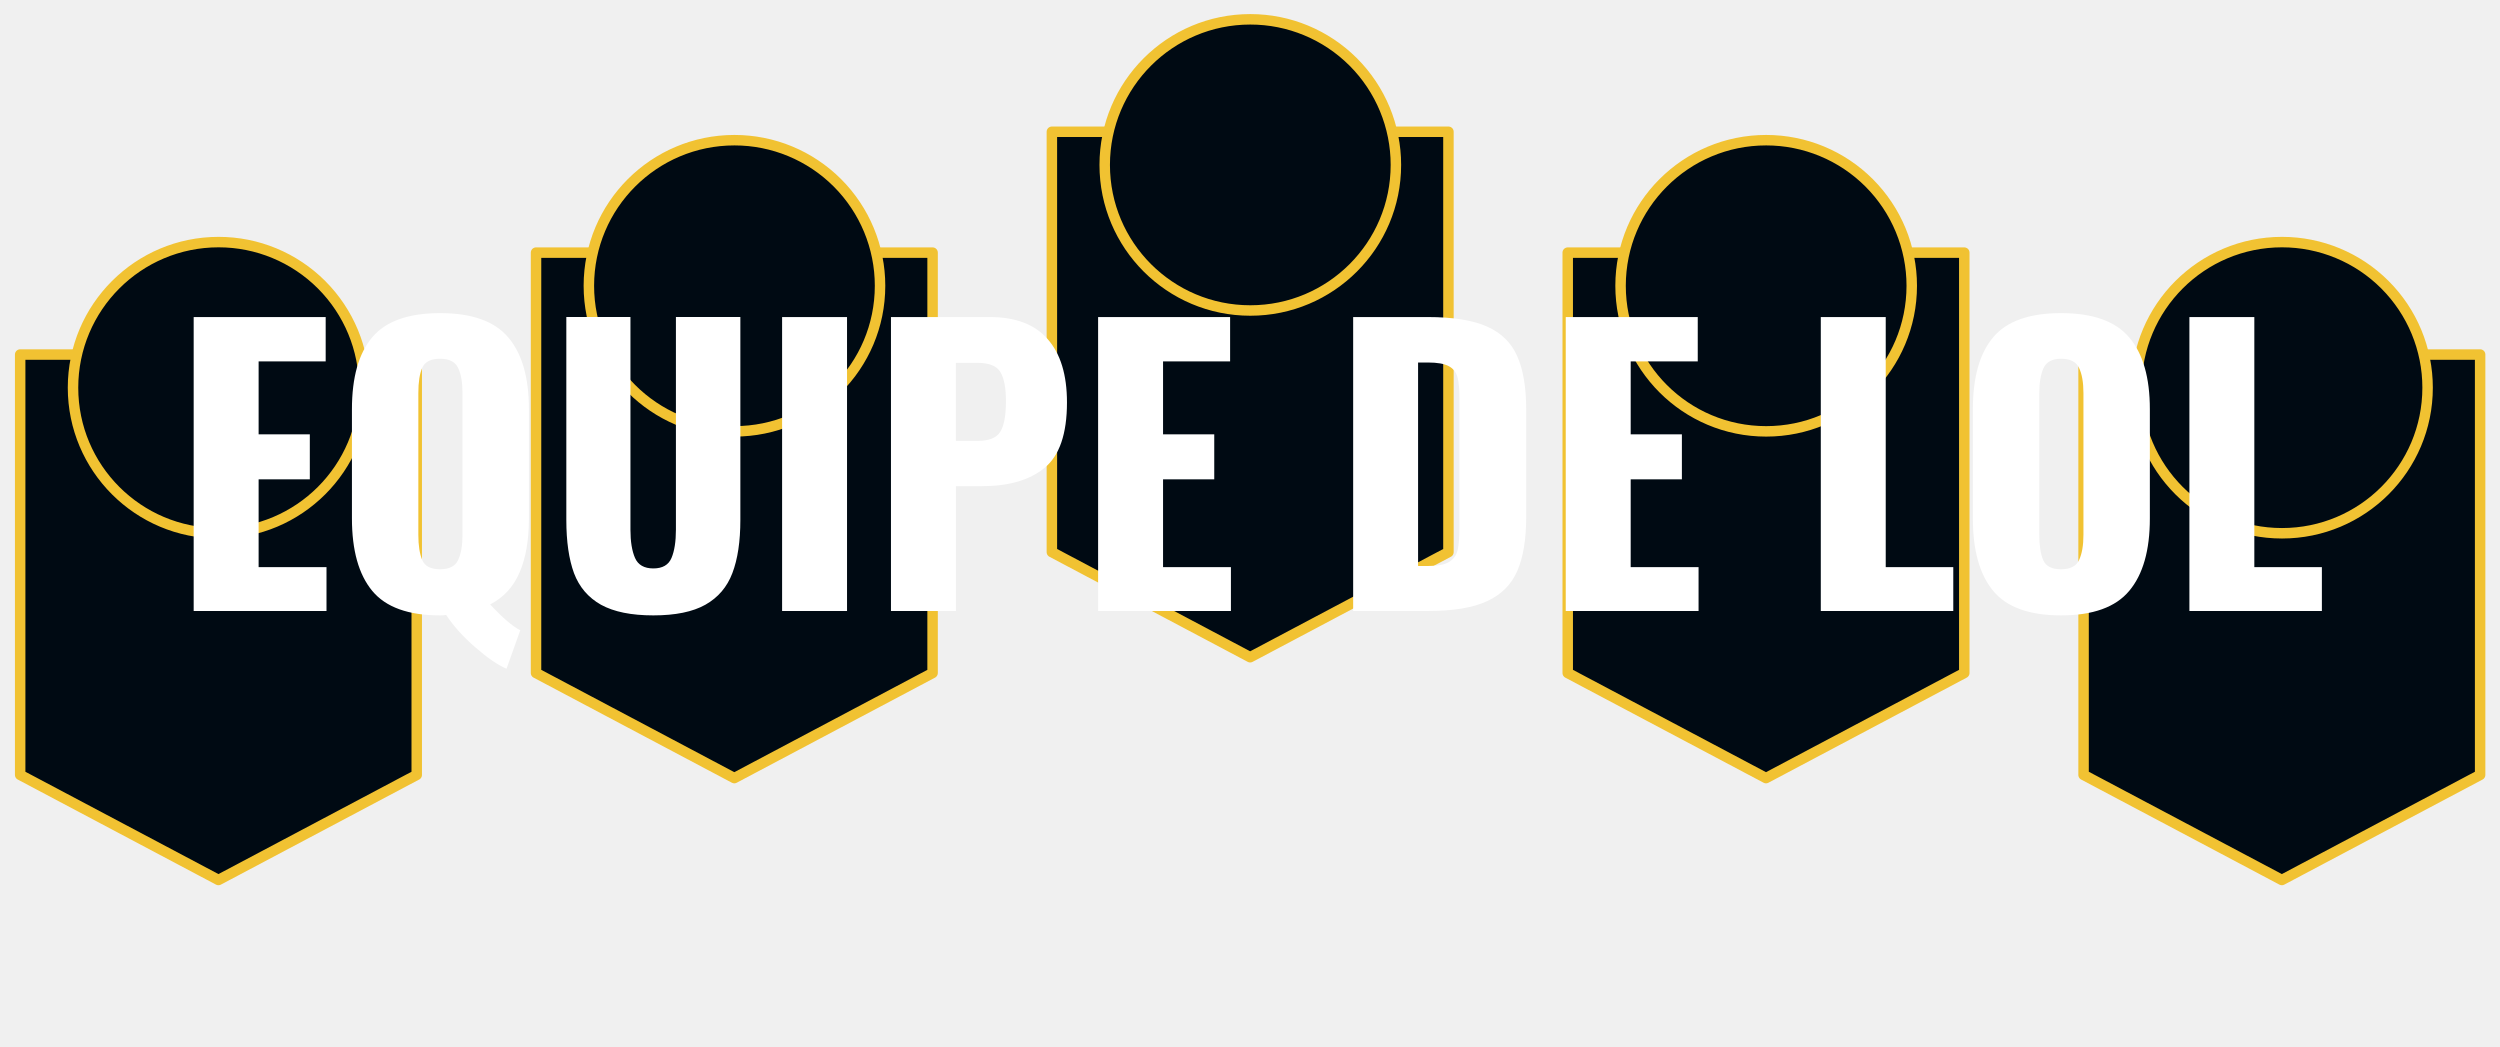
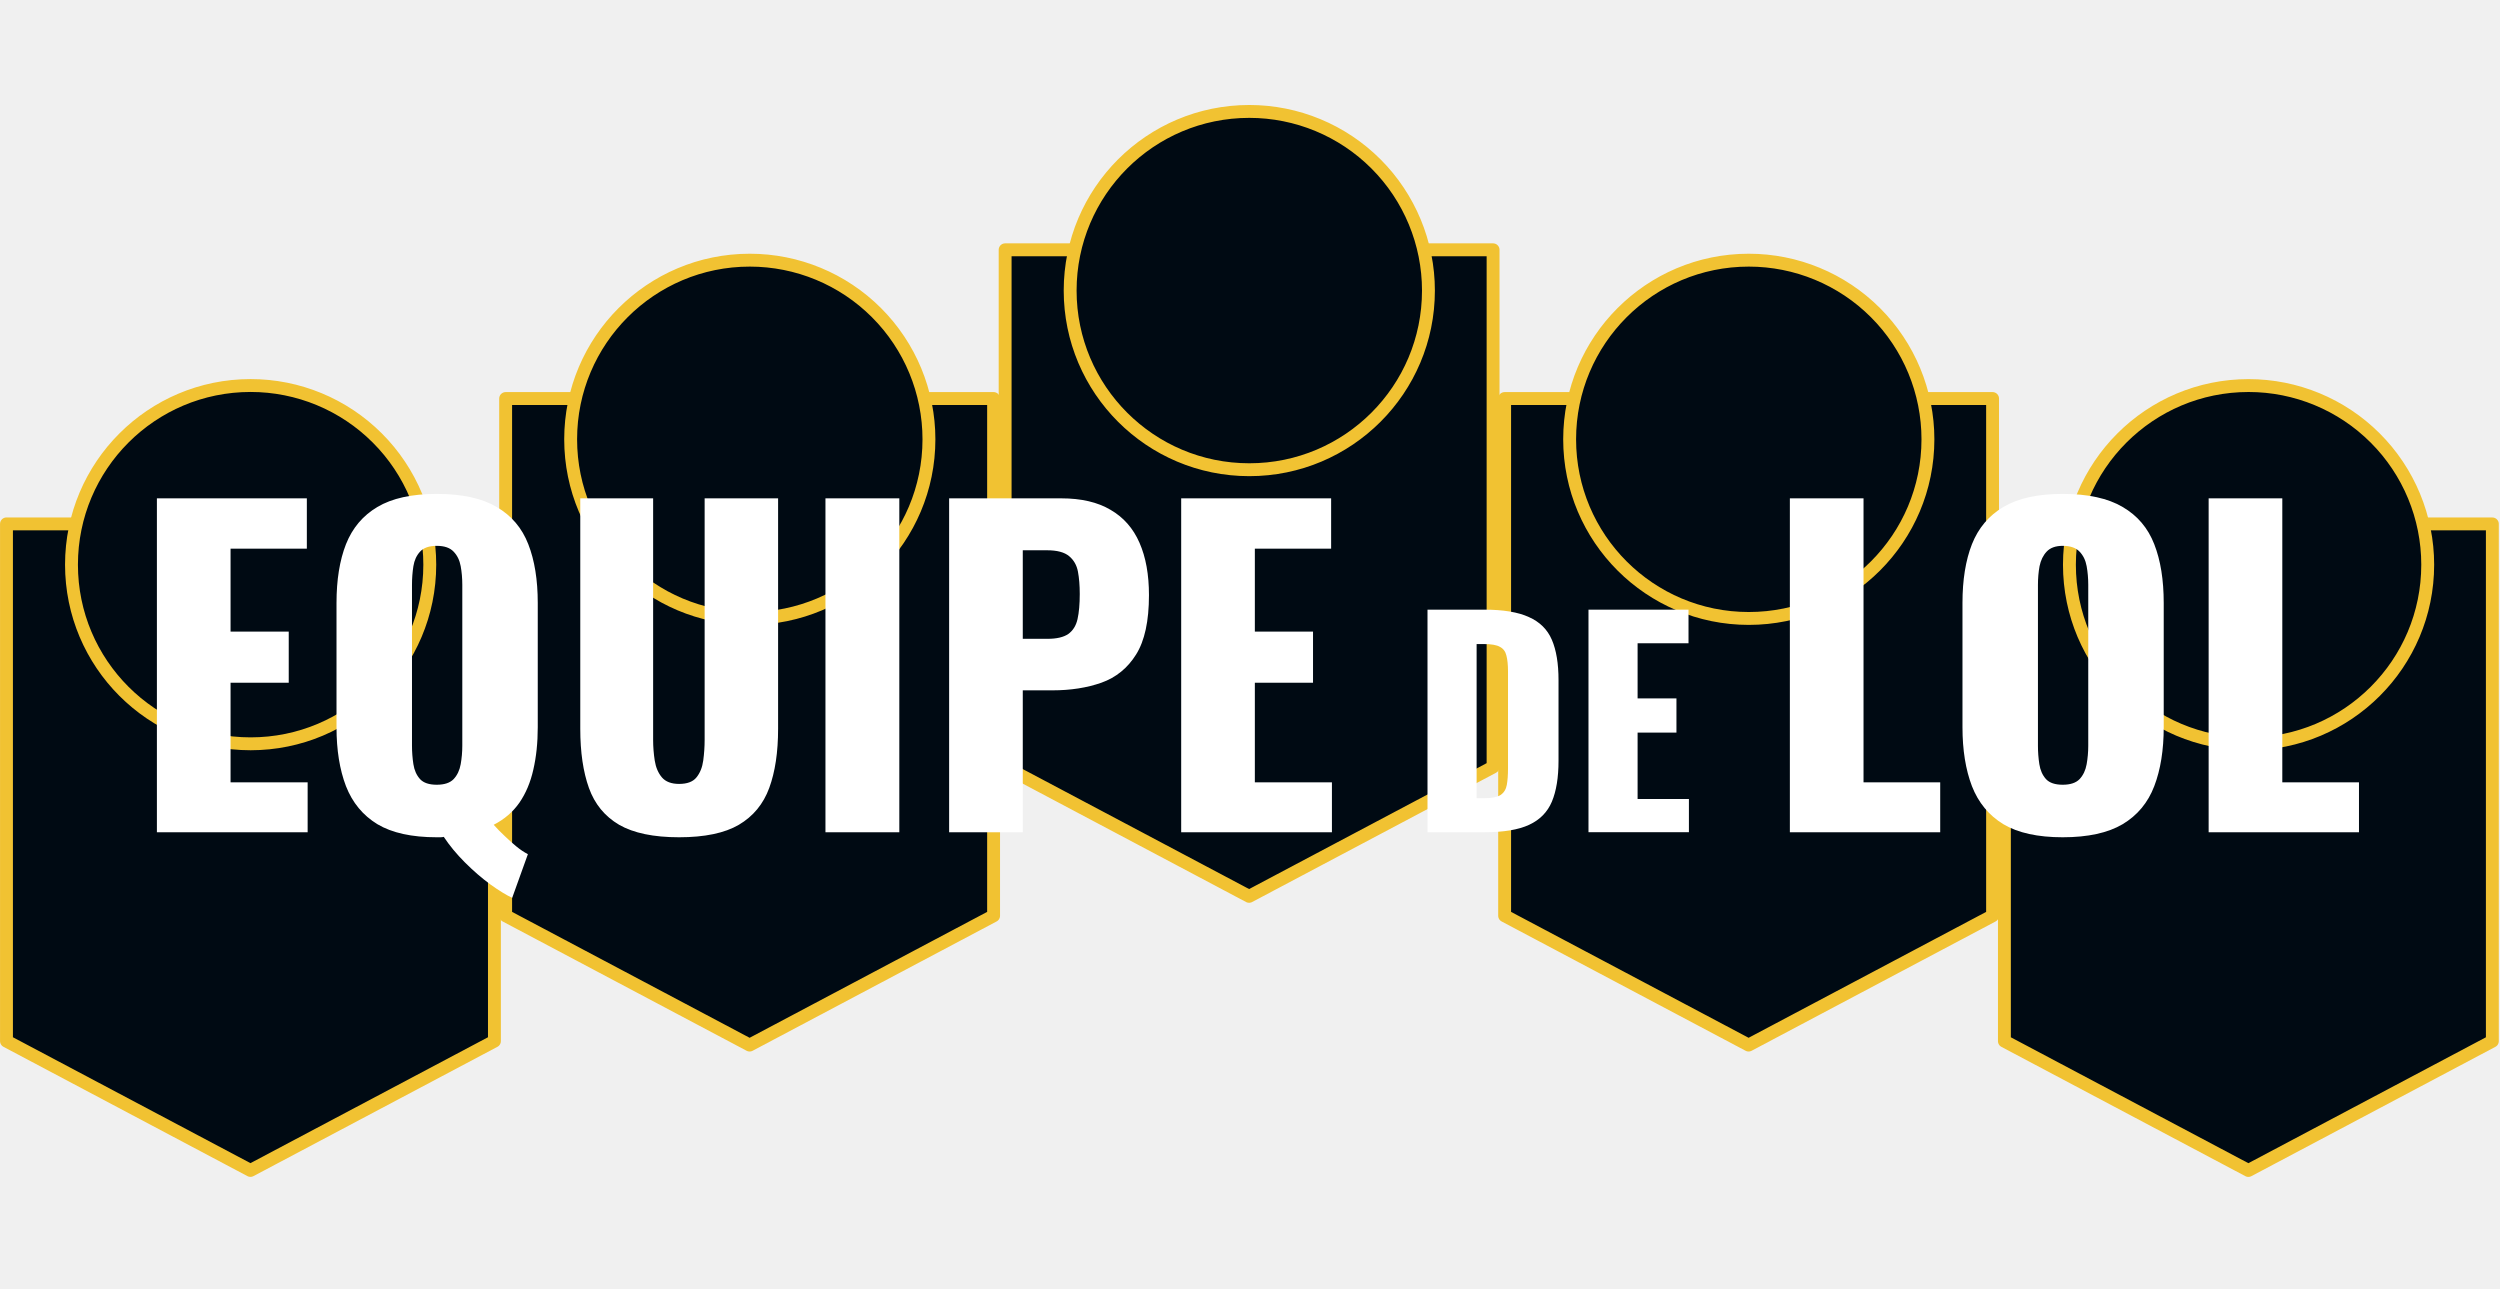
- <svg xmlns="http://www.w3.org/2000/svg" version="1.1" viewBox="0.0 0.0 238.816 100.0" fill="none" stroke="none" stroke-linecap="square" stroke-miterlimit="10">
+ <svg xmlns="http://www.w3.org/2000/svg" version="1.1" viewBox="0.0 0.0 194.089 100.0" fill="none" stroke="none" stroke-linecap="square" stroke-miterlimit="10">
  <clipPath id="p.0">
-     <path d="m0 0l238.816 0l0 100.0l-238.816 0l0 -100.0z" clip-rule="nonzero" />
+     <path d="m0 0l194.089 0l0 100.0l-194.089 0l0 -100.0z" clip-rule="nonzero" />
  </clipPath>
  <g clip-path="url(#p.0)">
-     <path fill="#000000" fill-opacity="0.0" d="m0 0l238.816 0l0 100.0l-238.816 0z" fill-rule="evenodd" />
-     <path fill="#000a13" d="m1.927 33.868l37.882 0l0 40.156l-18.941 10.039l-18.941 -10.039z" fill-rule="evenodd" />
-     <path stroke="#f1c232" stroke-width="1.0" stroke-linejoin="round" stroke-linecap="butt" d="m1.927 33.868l37.882 0l0 40.156l-18.941 10.039l-18.941 -10.039z" fill-rule="evenodd" />
-     <path fill="#000a13" d="m6.975 37.034l0 0c0 -7.681 6.227 -13.908 13.908 -13.908l0 0c3.689 0 7.226 1.465 9.834 4.074c2.608 2.608 4.074 6.146 4.074 9.834l0 0c0 7.681 -6.227 13.908 -13.908 13.908l0 0c-7.681 0 -13.908 -6.227 -13.908 -13.908z" fill-rule="evenodd" />
-     <path stroke="#f1c232" stroke-width="1.0" stroke-linejoin="round" stroke-linecap="butt" d="m6.975 37.034l0 0c0 -7.681 6.227 -13.908 13.908 -13.908l0 0c3.689 0 7.226 1.465 9.834 4.074c2.608 2.608 4.074 6.146 4.074 9.834l0 0c0 7.681 -6.227 13.908 -13.908 13.908l0 0c-7.681 0 -13.908 -6.227 -13.908 -13.908z" fill-rule="evenodd" />
-     <path fill="#000a13" d="m51.205 24.133l37.882 0l0 40.156l-18.941 10.039l-18.941 -10.039z" fill-rule="evenodd" />
-     <path stroke="#f1c232" stroke-width="1.0" stroke-linejoin="round" stroke-linecap="butt" d="m51.205 24.133l37.882 0l0 40.156l-18.941 10.039l-18.941 -10.039z" fill-rule="evenodd" />
-     <path fill="#000a13" d="m56.252 27.299l0 0c0 -7.681 6.227 -13.908 13.908 -13.908l0 0c3.689 0 7.226 1.465 9.834 4.074c2.608 2.608 4.074 6.146 4.074 9.834l0 0c0 7.681 -6.227 13.908 -13.908 13.908l0 0c-7.681 0 -13.908 -6.227 -13.908 -13.908z" fill-rule="evenodd" />
-     <path stroke="#f1c232" stroke-width="1.0" stroke-linejoin="round" stroke-linecap="butt" d="m56.252 27.299l0 0c0 -7.681 6.227 -13.908 13.908 -13.908l0 0c3.689 0 7.226 1.465 9.834 4.074c2.608 2.608 4.074 6.146 4.074 9.834l0 0c0 7.681 -6.227 13.908 -13.908 13.908l0 0c-7.681 0 -13.908 -6.227 -13.908 -13.908z" fill-rule="evenodd" />
-     <path fill="#000a13" d="m100.482 12.587l37.882 0l0 40.156l-18.941 10.039l-18.941 -10.039z" fill-rule="evenodd" />
-     <path stroke="#f1c232" stroke-width="1.0" stroke-linejoin="round" stroke-linecap="butt" d="m100.482 12.587l37.882 0l0 40.156l-18.941 10.039l-18.941 -10.039z" fill-rule="evenodd" />
-     <path fill="#000a13" d="m105.529 15.753l0 0c0 -7.681 6.227 -13.908 13.908 -13.908l0 0c3.689 0 7.226 1.465 9.834 4.074c2.608 2.608 4.074 6.146 4.074 9.834l0 0c0 7.681 -6.227 13.908 -13.908 13.908l0 0c-7.681 0 -13.908 -6.227 -13.908 -13.908z" fill-rule="evenodd" />
-     <path stroke="#f1c232" stroke-width="1.0" stroke-linejoin="round" stroke-linecap="butt" d="m105.529 15.753l0 0c0 -7.681 6.227 -13.908 13.908 -13.908l0 0c3.689 0 7.226 1.465 9.834 4.074c2.608 2.608 4.074 6.146 4.074 9.834l0 0c0 7.681 -6.227 13.908 -13.908 13.908l0 0c-7.681 0 -13.908 -6.227 -13.908 -13.908z" fill-rule="evenodd" />
-     <path fill="#000a13" d="m149.759 24.133l37.882 0l0 40.156l-18.941 10.039l-18.941 -10.039z" fill-rule="evenodd" />
-     <path stroke="#f1c232" stroke-width="1.0" stroke-linejoin="round" stroke-linecap="butt" d="m149.759 24.133l37.882 0l0 40.156l-18.941 10.039l-18.941 -10.039z" fill-rule="evenodd" />
-     <path fill="#000a13" d="m154.807 27.299l0 0c0 -7.681 6.227 -13.908 13.908 -13.908l0 0c3.689 0 7.226 1.465 9.834 4.074c2.608 2.608 4.074 6.146 4.074 9.834l0 0c0 7.681 -6.227 13.908 -13.908 13.908l0 0c-7.681 0 -13.908 -6.227 -13.908 -13.908z" fill-rule="evenodd" />
-     <path stroke="#f1c232" stroke-width="1.0" stroke-linejoin="round" stroke-linecap="butt" d="m154.807 27.299l0 0c0 -7.681 6.227 -13.908 13.908 -13.908l0 0c3.689 0 7.226 1.465 9.834 4.074c2.608 2.608 4.074 6.146 4.074 9.834l0 0c0 7.681 -6.227 13.908 -13.908 13.908l0 0c-7.681 0 -13.908 -6.227 -13.908 -13.908z" fill-rule="evenodd" />
-     <path fill="#000a13" d="m199.036 33.868l37.882 0l0 40.156l-18.941 10.039l-18.941 -10.039z" fill-rule="evenodd" />
-     <path stroke="#f1c232" stroke-width="1.0" stroke-linejoin="round" stroke-linecap="butt" d="m199.036 33.868l37.882 0l0 40.156l-18.941 10.039l-18.941 -10.039z" fill-rule="evenodd" />
-     <path fill="#000a13" d="m204.084 37.034l0 0c0 -7.681 6.227 -13.908 13.908 -13.908l0 0c3.689 0 7.226 1.465 9.834 4.074c2.608 2.608 4.074 6.146 4.074 9.834l0 0c0 7.681 -6.227 13.908 -13.908 13.908l0 0c-7.681 0 -13.908 -6.227 -13.908 -13.908z" fill-rule="evenodd" />
-     <path stroke="#f1c232" stroke-width="1.0" stroke-linejoin="round" stroke-linecap="butt" d="m204.084 37.034l0 0c0 -7.681 6.227 -13.908 13.908 -13.908l0 0c3.689 0 7.226 1.465 9.834 4.074c2.608 2.608 4.074 6.146 4.074 9.834l0 0c0 7.681 -6.227 13.908 -13.908 13.908l0 0c-7.681 0 -13.908 -6.227 -13.908 -13.908z" fill-rule="evenodd" />
-     <path fill="#000000" fill-opacity="0.0" d="m1.927 21.391l234.992 0l0 49.386l-234.992 0z" fill-rule="evenodd" />
-     <path fill="#ffffff" d="m18.502 30.286l12.609 0l0 4.234l-6.406 0l0 6.969l4.891 0l0 4.297l-4.891 0l0 8.391l6.484 0l0 4.188l-12.688 0l0 -28.078zm29.882 33.594q-1.25 -0.531 -2.984 -2.047q-1.734 -1.5 -2.781 -3.094q-0.172 0.047 -0.578 0.047q-4.547 0 -6.484 -2.344q-1.938 -2.344 -1.938 -6.922l0 -10.422q0 -4.578 1.938 -6.875q1.938 -2.312 6.484 -2.312q4.562 0 6.516 2.328q1.969 2.312 1.969 6.859l0 10.422q0 3.094 -0.891 5.156q-0.875 2.062 -2.812 3.062q1.766 1.906 2.875 2.469l-1.312 3.672zm-6.344 -9.5q1.312 0 1.719 -0.875q0.422 -0.891 0.422 -2.422l0 -13.516q0 -1.562 -0.422 -2.422q-0.406 -0.875 -1.719 -0.875q-1.328 0 -1.703 0.859q-0.375 0.844 -0.375 2.438l0 13.516q0 1.531 0.375 2.422q0.375 0.875 1.703 0.875zm20.371 4.406q-3.156 0 -5.0 -1.016q-1.828 -1.031 -2.578 -3.016q-0.734 -2.0 -0.734 -5.094l0 -19.375l6.125 0l0 20.312q0 1.703 0.438 2.703q0.438 1.0 1.75 1.0q1.312 0 1.734 -1.0q0.422 -1.0 0.422 -2.703l0 -20.312l6.156 0l0 19.375q0 3.094 -0.766 5.094q-0.75 1.984 -2.578 3.016q-1.812 1.016 -4.969 1.016zm12.3 -28.5l6.203 0l0 28.078l-6.203 0l0 -28.078zm10.4 0l9.422 0q3.719 0 5.547 2.109q1.844 2.094 1.844 6.047q0 4.5 -2.141 6.25q-2.125 1.75 -5.969 1.75l-2.5 0l0 11.922l-6.203 0l0 -28.078zm8.281 11.828q1.625 0 2.156 -0.859q0.547 -0.875 0.547 -2.922q0 -1.875 -0.516 -2.766q-0.516 -0.906 -2.219 -0.906l-2.047 0l0 7.453l2.078 0zm11.507 -11.828l12.609 0l0 4.234l-6.406 0l0 6.969l4.891 0l0 4.297l-4.891 0l0 8.391l6.484 0l0 4.188l-12.688 0l0 -28.078zm24.363 0l7.109 0q3.641 0 5.672 0.906q2.047 0.906 2.891 2.828q0.859 1.922 0.859 5.141l0 10.188q0 3.266 -0.859 5.203q-0.844 1.938 -2.875 2.875q-2.016 0.938 -5.625 0.938l-7.172 0l0 -28.078zm7.172 23.781q1.359 0 2.0 -0.391q0.641 -0.406 0.812 -1.141q0.172 -0.75 0.172 -2.219l0 -12.234q0 -1.344 -0.188 -2.047q-0.188 -0.719 -0.844 -1.062q-0.641 -0.344 -1.984 -0.344l-0.938 0l0 19.438l0.969 0zm13.137 -23.781l12.609 0l0 4.234l-6.406 0l0 6.969l4.891 0l0 4.297l-4.891 0l0 8.391l6.484 0l0 4.188l-12.688 0l0 -28.078zm24.363 0l6.203 0l0 23.891l6.453 0l0 4.188l-12.656 0l0 -28.078zm22.949 28.5q-4.547 0 -6.484 -2.344q-1.938 -2.344 -1.938 -6.922l0 -10.422q0 -4.578 1.938 -6.875q1.938 -2.312 6.484 -2.312q4.562 0 6.516 2.328q1.969 2.312 1.969 6.859l0 10.422q0 4.578 -1.969 6.922q-1.953 2.344 -6.516 2.344zm0 -4.406q1.312 0 1.719 -0.875q0.422 -0.891 0.422 -2.422l0 -13.516q0 -1.562 -0.422 -2.422q-0.406 -0.875 -1.719 -0.875q-1.25 0 -1.672 0.891q-0.406 0.891 -0.406 2.406l0 13.516q0 1.531 0.375 2.422q0.375 0.875 1.703 0.875zm12.262 -24.094l6.203 0l0 23.891l6.453 0l0 4.188l-12.656 0l0 -28.078z" fill-rule="nonzero" />
+     <path fill="#000000" fill-opacity="0.0" d="m0 0l194.089 0l0 100.0l-194.089 0z" fill-rule="evenodd" />
+     <path fill="#000a13" d="m0.503 40.672l37.882 0l0 40.156l-18.941 10.039l-18.941 -10.039z" fill-rule="evenodd" />
+     <path stroke="#f1c232" stroke-width="1.0" stroke-linejoin="round" stroke-linecap="butt" d="m0.503 40.672l37.882 0l0 40.156l-18.941 10.039l-18.941 -10.039z" fill-rule="evenodd" />
+     <path fill="#000a13" d="m5.55 43.838l0 0c0 -7.681 6.227 -13.908 13.908 -13.908l0 0c3.689 0 7.226 1.465 9.834 4.074c2.608 2.608 4.074 6.146 4.074 9.834l0 0c0 7.681 -6.227 13.908 -13.908 13.908l0 0c-7.681 0 -13.908 -6.227 -13.908 -13.908z" fill-rule="evenodd" />
+     <path stroke="#f1c232" stroke-width="1.0" stroke-linejoin="round" stroke-linecap="butt" d="m5.55 43.838l0 0c0 -7.681 6.227 -13.908 13.908 -13.908l0 0c3.689 0 7.226 1.465 9.834 4.074c2.608 2.608 4.074 6.146 4.074 9.834l0 0c0 7.681 -6.227 13.908 -13.908 13.908l0 0c-7.681 0 -13.908 -6.227 -13.908 -13.908z" fill-rule="evenodd" />
+     <path fill="#000a13" d="m39.256 30.94l37.882 0l0 40.156l-18.941 10.039l-18.941 -10.039z" fill-rule="evenodd" />
+     <path stroke="#f1c232" stroke-width="1.0" stroke-linejoin="round" stroke-linecap="butt" d="m39.256 30.94l37.882 0l0 40.156l-18.941 10.039l-18.941 -10.039z" fill-rule="evenodd" />
+     <path fill="#000a13" d="m44.303 34.106l0 0c0 -7.681 6.227 -13.908 13.908 -13.908l0 0c3.689 0 7.226 1.465 9.834 4.074c2.608 2.608 4.074 6.146 4.074 9.834l0 0c0 7.681 -6.227 13.908 -13.908 13.908l0 0c-7.681 0 -13.908 -6.227 -13.908 -13.908z" fill-rule="evenodd" />
+     <path stroke="#f1c232" stroke-width="1.0" stroke-linejoin="round" stroke-linecap="butt" d="m44.303 34.106l0 0c0 -7.681 6.227 -13.908 13.908 -13.908l0 0c3.689 0 7.226 1.465 9.834 4.074c2.608 2.608 4.074 6.146 4.074 9.834l0 0c0 7.681 -6.227 13.908 -13.908 13.908l0 0c-7.681 0 -13.908 -6.227 -13.908 -13.908z" fill-rule="evenodd" />
+     <path fill="#000a13" d="m78.034 19.393l37.882 0l0 40.156l-18.941 10.039l-18.941 -10.039z" fill-rule="evenodd" />
+     <path stroke="#f1c232" stroke-width="1.0" stroke-linejoin="round" stroke-linecap="butt" d="m78.034 19.393l37.882 0l0 40.156l-18.941 10.039l-18.941 -10.039z" fill-rule="evenodd" />
+     <path fill="#000a13" d="m83.082 22.559l0 0c0 -7.681 6.227 -13.908 13.908 -13.908l0 0c3.689 0 7.226 1.465 9.834 4.074c2.608 2.608 4.074 6.146 4.074 9.834l0 0c0 7.681 -6.227 13.908 -13.908 13.908l0 0c-7.681 0 -13.908 -6.227 -13.908 -13.908z" fill-rule="evenodd" />
+     <path stroke="#f1c232" stroke-width="1.0" stroke-linejoin="round" stroke-linecap="butt" d="m83.082 22.559l0 0c0 -7.681 6.227 -13.908 13.908 -13.908l0 0c3.689 0 7.226 1.465 9.834 4.074c2.608 2.608 4.074 6.146 4.074 9.834l0 0c0 7.681 -6.227 13.908 -13.908 13.908l0 0c-7.681 0 -13.908 -6.227 -13.908 -13.908z" fill-rule="evenodd" />
+     <path fill="#000a13" d="m116.813 30.94l37.882 0l0 40.156l-18.941 10.039l-18.941 -10.039z" fill-rule="evenodd" />
+     <path stroke="#f1c232" stroke-width="1.0" stroke-linejoin="round" stroke-linecap="butt" d="m116.813 30.94l37.882 0l0 40.156l-18.941 10.039l-18.941 -10.039z" fill-rule="evenodd" />
+     <path fill="#000a13" d="m121.86 34.106l0 0c0 -7.681 6.227 -13.908 13.908 -13.908l0 0c3.689 0 7.226 1.465 9.834 4.074c2.608 2.608 4.074 6.146 4.074 9.834l0 0c0 7.681 -6.227 13.908 -13.908 13.908l0 0c-7.681 0 -13.908 -6.227 -13.908 -13.908z" fill-rule="evenodd" />
+     <path stroke="#f1c232" stroke-width="1.0" stroke-linejoin="round" stroke-linecap="butt" d="m121.86 34.106l0 0c0 -7.681 6.227 -13.908 13.908 -13.908l0 0c3.689 0 7.226 1.465 9.834 4.074c2.608 2.608 4.074 6.146 4.074 9.834l0 0c0 7.681 -6.227 13.908 -13.908 13.908l0 0c-7.681 0 -13.908 -6.227 -13.908 -13.908z" fill-rule="evenodd" />
+     <path fill="#000a13" d="m155.613 40.675l37.882 0l0 40.156l-18.941 10.039l-18.941 -10.039z" fill-rule="evenodd" />
+     <path stroke="#f1c232" stroke-width="1.0" stroke-linejoin="round" stroke-linecap="butt" d="m155.613 40.675l37.882 0l0 40.156l-18.941 10.039l-18.941 -10.039z" fill-rule="evenodd" />
+     <path fill="#000a13" d="m160.661 43.841l0 0c0 -7.681 6.227 -13.908 13.908 -13.908l0 0c3.689 0 7.226 1.465 9.834 4.074c2.608 2.608 4.074 6.146 4.074 9.834l0 0c0 7.681 -6.227 13.908 -13.908 13.908l0 0c-7.681 0 -13.908 -6.227 -13.908 -13.908z" fill-rule="evenodd" />
+     <path stroke="#f1c232" stroke-width="1.0" stroke-linejoin="round" stroke-linecap="butt" d="m160.661 43.841l0 0c0 -7.681 6.227 -13.908 13.908 -13.908l0 0c3.689 0 7.226 1.465 9.834 4.074c2.608 2.608 4.074 6.146 4.074 9.834l0 0c0 7.681 -6.227 13.908 -13.908 13.908l0 0c-7.681 0 -13.908 -6.227 -13.908 -13.908z" fill-rule="evenodd" />
+     <path fill="#000000" fill-opacity="0.0" d="m0.503 28.198l192.976 0l0 49.386l-192.976 0z" fill-rule="evenodd" />
+     <path fill="#ffffff" d="m12.181 64.611l0 -25.922l11.641 0l0 3.906l-5.922 0l0 6.438l4.516 0l0 3.969l-4.516 0l0 7.734l5.984 0l0 3.875l-11.703 0zm27.585 5.094q-0.703 -0.328 -1.703 -1.047q-0.984 -0.719 -1.969 -1.703q-0.969 -0.969 -1.641 -1.984q-0.125 0.031 -0.266 0.031q-0.125 0 -0.281 0q-2.906 0 -4.609 -1.016q-1.688 -1.031 -2.438 -2.953q-0.734 -1.922 -0.734 -4.578l0 -9.641q0 -2.688 0.734 -4.562q0.75 -1.891 2.438 -2.891q1.703 -1.016 4.609 -1.016q2.938 0 4.656 1.016q1.719 1.0 2.453 2.891q0.734 1.875 0.734 4.562l0 9.641q0 1.812 -0.344 3.297q-0.328 1.469 -1.078 2.562q-0.75 1.078 -2.0 1.719q0.406 0.453 0.859 0.875q0.453 0.438 0.891 0.797q0.453 0.375 0.906 0.609l-1.219 3.391zm-5.859 -8.781q0.891 0 1.312 -0.438q0.422 -0.453 0.547 -1.156q0.125 -0.703 0.125 -1.438l0 -12.484q0 -0.766 -0.125 -1.453q-0.125 -0.688 -0.547 -1.125q-0.422 -0.453 -1.312 -0.453q-0.891 0 -1.297 0.453q-0.406 0.438 -0.516 1.125q-0.109 0.688 -0.109 1.453l0 12.484q0 0.734 0.109 1.438q0.109 0.703 0.516 1.156q0.406 0.438 1.297 0.438zm18.815 4.078q-2.969 0 -4.656 -0.969q-1.672 -0.984 -2.344 -2.859q-0.672 -1.875 -0.672 -4.594l0 -17.891l5.656 0l0 18.75q0 0.797 0.125 1.609q0.125 0.797 0.562 1.312q0.438 0.5 1.328 0.5q0.938 0 1.344 -0.5q0.422 -0.516 0.531 -1.312q0.109 -0.812 0.109 -1.609l0 -18.75l5.703 0l0 17.891q0 2.719 -0.688 4.594q-0.688 1.875 -2.359 2.859q-1.656 0.969 -4.641 0.969zm11.363 -0.391l0 -25.922l5.734 0l0 25.922l-5.734 0zm9.601 0l0 -25.922l8.703 0q2.328 0 3.828 0.891q1.516 0.875 2.25 2.562q0.734 1.672 0.734 4.062q0 3.016 -1.0 4.609q-0.984 1.578 -2.688 2.188q-1.688 0.594 -3.797 0.594l-2.312 0l0 11.016l-5.719 0zm5.719 -15.016l1.922 0q1.062 0 1.609 -0.375q0.547 -0.391 0.719 -1.156q0.172 -0.766 0.172 -1.953q0 -0.984 -0.141 -1.734q-0.141 -0.75 -0.688 -1.203q-0.547 -0.453 -1.703 -0.453l-1.891 0l0 6.875zm12.297 15.016l0 -25.922l11.641 0l0 3.906l-5.922 0l0 6.438l4.516 0l0 3.969l-4.516 0l0 7.734l5.984 0l0 3.875l-11.703 0z" fill-rule="nonzero" />
+     <path fill="#ffffff" d="m110.825 64.611l0 -17.281l4.375 0q2.25 0 3.5 0.578q1.266 0.562 1.781 1.766q0.516 1.203 0.516 3.125l0 6.266q0 1.938 -0.516 3.172q-0.516 1.219 -1.766 1.797q-1.234 0.578 -3.484 0.578l-4.406 0zm3.812 -2.641l0.594 0q0.875 0 1.266 -0.25q0.391 -0.266 0.484 -0.781q0.094 -0.516 0.094 -1.281l0 -7.531q0 -0.766 -0.125 -1.234q-0.109 -0.469 -0.5 -0.672q-0.375 -0.219 -1.234 -0.219l-0.578 0l0 11.969zm8.686 2.641l0 -17.281l7.766 0l0 2.609l-3.953 0l0 4.281l3.016 0l0 2.656l-3.016 0l0 5.156l3.984 0l0 2.578l-7.797 0z" fill-rule="nonzero" />
+     <path fill="#ffffff" d="m138.957 64.611l0 -25.922l5.719 0l0 22.047l5.953 0l0 3.875l-11.672 0zm21.182 0.391q-2.906 0 -4.609 -1.016q-1.688 -1.031 -2.438 -2.953q-0.734 -1.922 -0.734 -4.578l0 -9.641q0 -2.688 0.734 -4.562q0.75 -1.891 2.438 -2.891q1.703 -1.016 4.609 -1.016q2.938 0 4.656 1.016q1.719 1.0 2.453 2.891q0.734 1.875 0.734 4.562l0 9.641q0 2.656 -0.734 4.578q-0.734 1.922 -2.453 2.953q-1.719 1.016 -4.656 1.016zm0 -4.078q0.891 0 1.312 -0.438q0.422 -0.453 0.547 -1.156q0.125 -0.703 0.125 -1.438l0 -12.484q0 -0.766 -0.125 -1.453q-0.125 -0.688 -0.547 -1.125q-0.422 -0.453 -1.312 -0.453q-0.828 0 -1.25 0.453q-0.406 0.438 -0.547 1.125q-0.125 0.688 -0.125 1.453l0 12.484q0 0.734 0.109 1.438q0.109 0.703 0.516 1.156q0.406 0.438 1.297 0.438zm11.33 3.687l0 -25.922l5.719 0l0 22.047l5.953 0l0 3.875l-11.672 0z" fill-rule="nonzero" />
  </g>
</svg>
